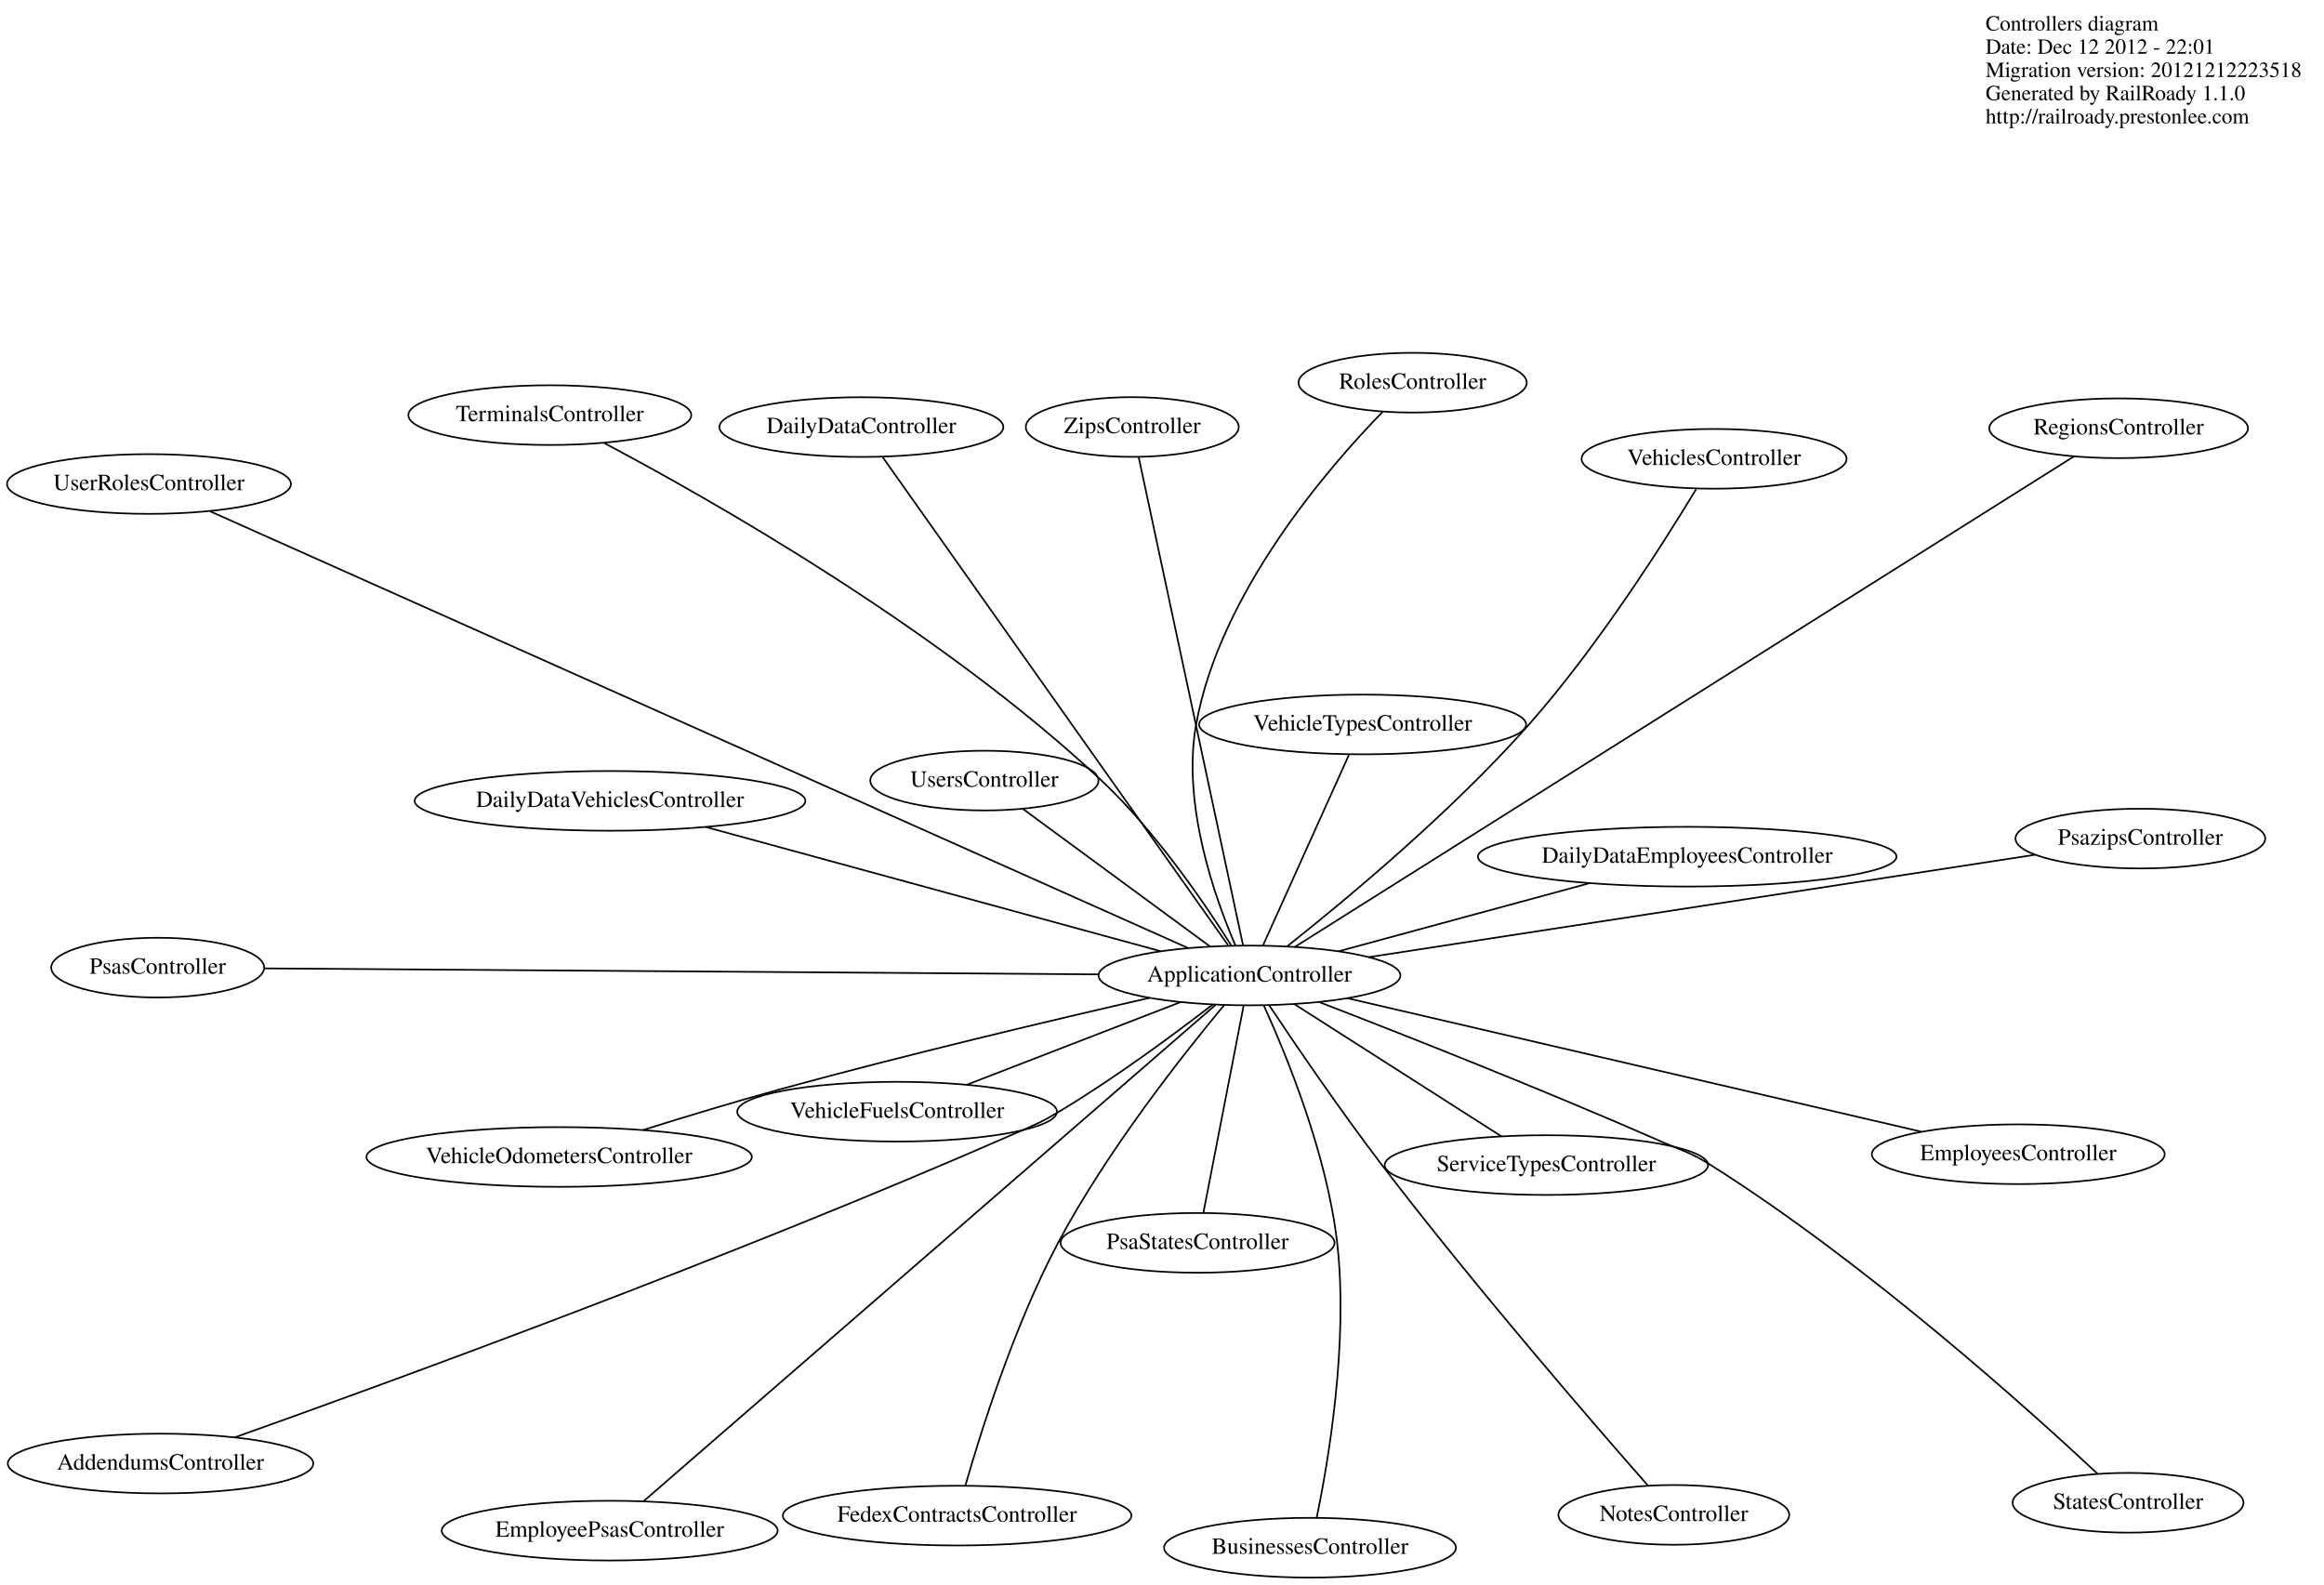
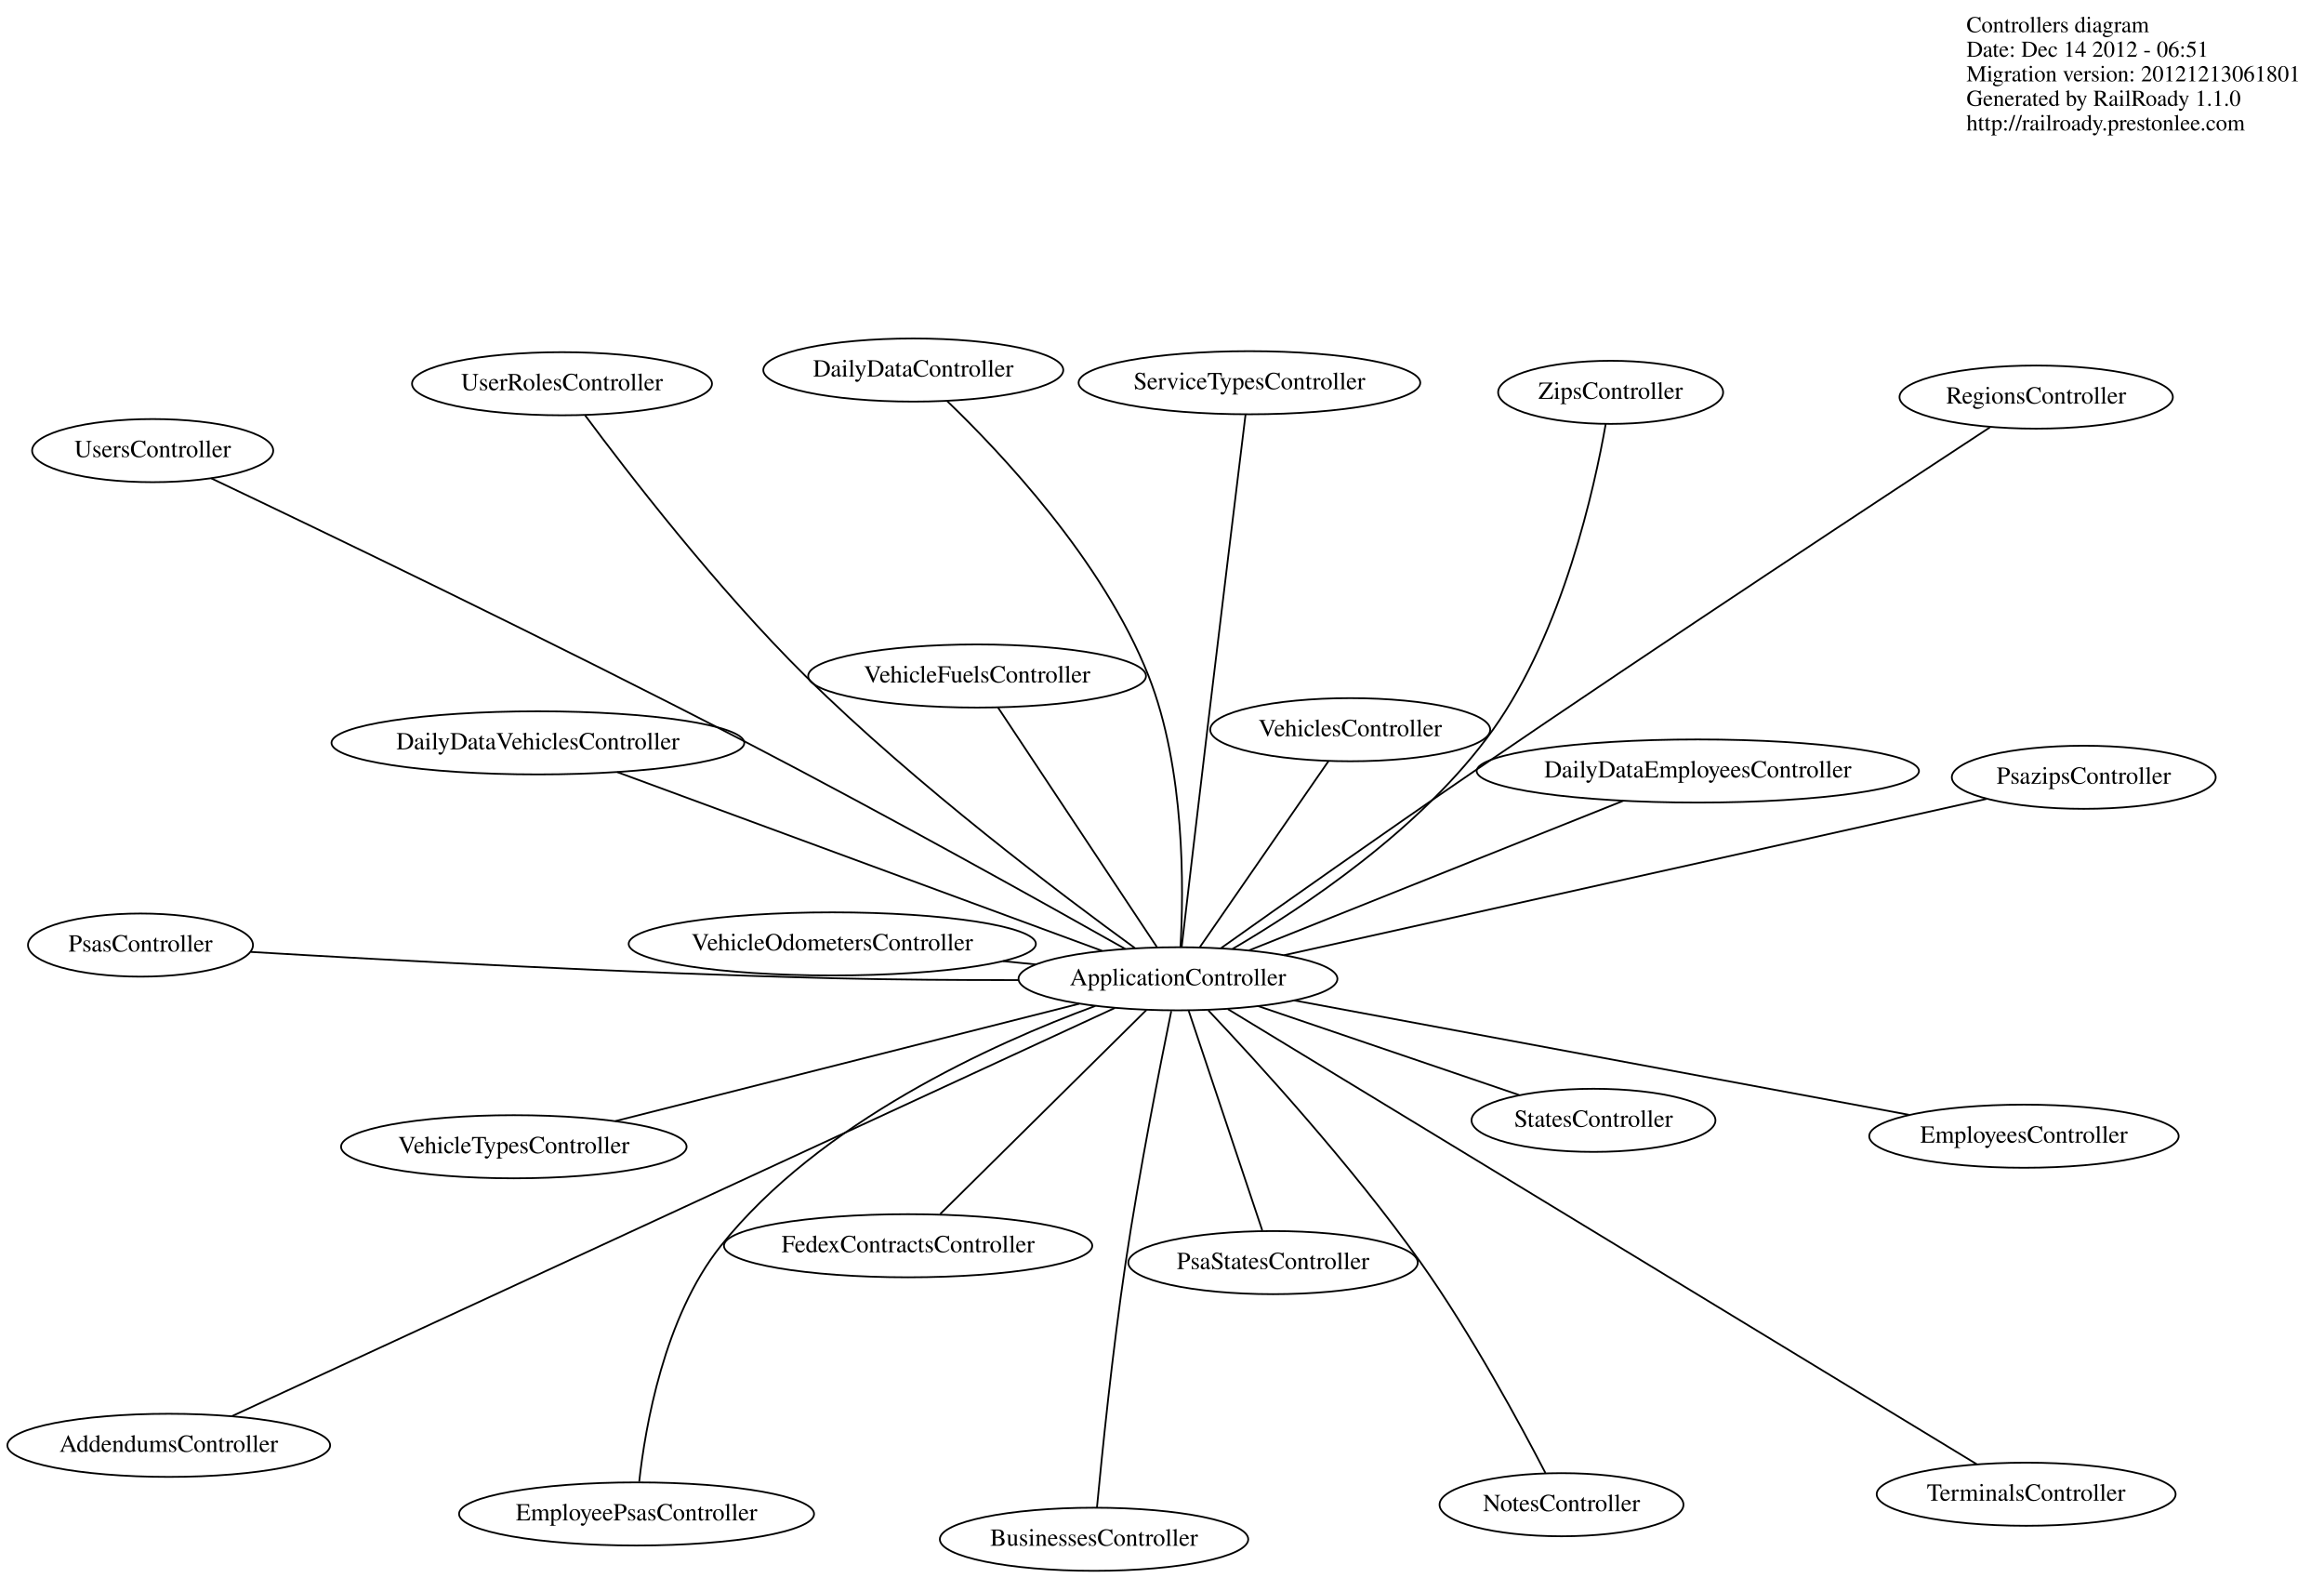
- <svg xmlns="http://www.w3.org/2000/svg" width="1401pt" height="955pt" viewBox="0.00 0.00 1401.00 955.00">
-   <g id="graph0" class="graph" transform="scale(1 1) rotate(0) translate(4 951)">
-     <polygon fill="white" stroke="white" points="-4,5 -4,-951 1398,-951 1398,5 -4,5" />
+ <svg xmlns="http://www.w3.org/2000/svg" width="1326pt" height="900pt" viewBox="0.00 0.00 1326.00 900.00">
+   <g id="graph0" class="graph" transform="scale(1 1) rotate(0) translate(4 896)">
+     <polygon fill="white" stroke="white" points="-4,5 -4,-896 1323,-896 1323,5 -4,5" />
    <g id="node1" class="node">
-       <text text-anchor="start" x="1193" y="-932.6" font-family="Times,serif" font-size="13.00">Controllers diagram</text>
-       <text text-anchor="start" x="1193" y="-918.6" font-family="Times,serif" font-size="13.00">Date: Dec 12 2012 - 22:01</text>
-       <text text-anchor="start" x="1193" y="-904.6" font-family="Times,serif" font-size="13.00">Migration version: 20121212223518</text>
-       <text text-anchor="start" x="1193" y="-890.6" font-family="Times,serif" font-size="13.00">Generated by RailRoady 1.1.0</text>
-       <text text-anchor="start" x="1193" y="-876.6" font-family="Times,serif" font-size="13.00">http://railroady.prestonlee.com</text>
+       <text text-anchor="start" x="1118" y="-877.6" font-family="Times,serif" font-size="13.00">Controllers diagram</text>
+       <text text-anchor="start" x="1118" y="-863.6" font-family="Times,serif" font-size="13.00">Date: Dec 14 2012 - 06:51</text>
+       <text text-anchor="start" x="1118" y="-849.6" font-family="Times,serif" font-size="13.00">Migration version: 20121213061801</text>
+       <text text-anchor="start" x="1118" y="-835.6" font-family="Times,serif" font-size="13.00">Generated by RailRoady 1.1.0</text>
+       <text text-anchor="start" x="1118" y="-821.6" font-family="Times,serif" font-size="13.00">http://railroady.prestonlee.com</text>
    </g>
    <g id="node2" class="node">
-       <ellipse fill="none" stroke="black" cx="92.775" cy="-68.739" rx="92.084" ry="18" />
-       <text text-anchor="middle" x="92.775" y="-65.039" font-family="Times,serif" font-size="14.00">AddendumsController</text>
+       <ellipse fill="none" stroke="black" cx="92.292" cy="-71.578" rx="92.084" ry="18" />
+       <text text-anchor="middle" x="92.292" y="-67.878" font-family="Times,serif" font-size="14.00">AddendumsController</text>
    </g>
    <g id="node3" class="node">
-       <ellipse fill="none" stroke="black" cx="749.241" cy="-362.966" rx="90.984" ry="18" />
-       <text text-anchor="middle" x="749.241" y="-359.266" font-family="Times,serif" font-size="14.00">ApplicationController</text>
+       <ellipse fill="none" stroke="black" cx="668.109" cy="-337.697" rx="90.984" ry="18" />
+       <text text-anchor="middle" x="668.109" y="-333.997" font-family="Times,serif" font-size="14.00">ApplicationController</text>
    </g>
    <g id="edge1" class="edge">
-       <path fill="none" stroke="black" d="M727.144,-345.502C704.584,-328.076 668.206,-301.071 634.611,-280.97 622.614,-273.791 619.194,-272.687 606.389,-267.076 435.886,-192.362 227.558,-116.541 137.63,-84.536" />
+       <path fill="none" stroke="black" d="M632.089,-321.05C528.68,-273.259 231.69,-136.002 128.298,-88.219" />
    </g>
    <g id="node4" class="node">
-       <ellipse fill="none" stroke="black" cx="785.715" cy="-18" rx="87.985" ry="18" />
-       <text text-anchor="middle" x="785.715" y="-14.3" font-family="Times,serif" font-size="14.00">BusinessesController</text>
+       <ellipse fill="none" stroke="black" cx="620.226" cy="-18" rx="87.985" ry="18" />
+       <text text-anchor="middle" x="620.226" y="-14.3" font-family="Times,serif" font-size="14.00">BusinessesController</text>
    </g>
    <g id="edge2" class="edge">
-       <path fill="none" stroke="black" d="M757.966,-344.675C771.316,-315.363 795.917,-255.685 802.082,-201.882 809.034,-141.223 796.576,-69.018 789.746,-36.04" />
+       <path fill="none" stroke="black" d="M664.289,-319.293C658.159,-289.303 646.026,-227.977 638.22,-175.623 630.705,-125.226 624.654,-65.353 621.876,-36.018" />
    </g>
    <g id="node5" class="node">
-       <ellipse fill="none" stroke="black" cx="515.278" cy="-693.538" rx="85.585" ry="18" />
-       <text text-anchor="middle" x="515.278" y="-689.838" font-family="Times,serif" font-size="14.00">DailyDataController</text>
+       <ellipse fill="none" stroke="black" cx="517.095" cy="-684.926" rx="85.585" ry="18" />
+       <text text-anchor="middle" x="517.095" y="-681.226" font-family="Times,serif" font-size="14.00">DailyDataController</text>
    </g>
    <g id="edge3" class="edge">
-       <path fill="none" stroke="black" d="M736.329,-381.21C695.424,-439.006 569,-617.634 528.15,-675.351" />
+       <path fill="none" stroke="black" d="M669.545,-355.871C671.417,-388.228 672.29,-457.41 651.287,-510.543 625.306,-576.267 566.796,-638.067 536.34,-667.292" />
    </g>
    <g id="node6" class="node">
-       <ellipse fill="none" stroke="black" cx="1013.11" cy="-434.566" rx="126.178" ry="18" />
-       <text text-anchor="middle" x="1013.11" y="-430.866" font-family="Times,serif" font-size="14.00">DailyDataEmployeesController</text>
+       <ellipse fill="none" stroke="black" cx="964.716" cy="-456.218" rx="126.178" ry="18" />
+       <text text-anchor="middle" x="964.716" y="-452.518" font-family="Times,serif" font-size="14.00">DailyDataEmployeesController</text>
    </g>
    <g id="edge4" class="edge">
-       <path fill="none" stroke="black" d="M802.957,-377.542C846.807,-389.44 908.698,-406.234 953.958,-418.515" />
+       <path fill="none" stroke="black" d="M708.729,-353.928C764.736,-376.308 865.197,-416.451 922.191,-439.225" />
    </g>
    <g id="node7" class="node">
-       <ellipse fill="none" stroke="black" cx="363.748" cy="-468.207" rx="117.779" ry="18" />
-       <text text-anchor="middle" x="363.748" y="-464.507" font-family="Times,serif" font-size="14.00">DailyDataVehiclesController</text>
+       <ellipse fill="none" stroke="black" cx="302.908" cy="-472.271" rx="117.779" ry="18" />
+       <text text-anchor="middle" x="302.908" y="-468.571" font-family="Times,serif" font-size="14.00">DailyDataVehiclesController</text>
    </g>
    <g id="edge5" class="edge">
-       <path fill="none" stroke="black" d="M695.64,-377.599C623.439,-397.311 495.46,-432.25 421.291,-452.498" />
+       <path fill="none" stroke="black" d="M624.782,-353.663C555.157,-379.319 419.021,-429.484 348.18,-455.588" />
    </g>
    <g id="node8" class="node">
-       <ellipse fill="none" stroke="black" cx="363.541" cy="-28.29" rx="101.282" ry="18" />
-       <text text-anchor="middle" x="363.541" y="-24.59" font-family="Times,serif" font-size="14.00">EmployeePsasController</text>
+       <ellipse fill="none" stroke="black" cx="359.203" cy="-32.449" rx="101.282" ry="18" />
+       <text text-anchor="middle" x="359.203" y="-28.749" font-family="Times,serif" font-size="14.00">EmployeePsasController</text>
    </g>
    <g id="edge6" class="edge">
-       <path fill="none" stroke="black" d="M728.776,-345.209C661.964,-287.235 450.697,-103.917 383.956,-46.005" />
+       <path fill="none" stroke="black" d="M620.963,-322.215C562.495,-300.651 463.668,-256.06 407.25,-185.334 374.806,-144.661 364.123,-81.832 360.722,-50.917" />
    </g>
    <g id="node9" class="node">
-       <ellipse fill="none" stroke="black" cx="1212.69" cy="-255.194" rx="88.284" ry="18" />
-       <text text-anchor="middle" x="1212.69" y="-251.494" font-family="Times,serif" font-size="14.00">EmployeesController</text>
+       <ellipse fill="none" stroke="black" cx="1150.8" cy="-247.913" rx="88.284" ry="18" />
+       <text text-anchor="middle" x="1150.8" y="-244.213" font-family="Times,serif" font-size="14.00">EmployeesController</text>
    </g>
    <g id="edge7" class="edge">
-       <path fill="none" stroke="black" d="M808.408,-349.207C897.599,-328.466 1065.47,-289.428 1154.24,-268.786" />
+       <path fill="none" stroke="black" d="M734.466,-325.354C826.848,-308.171 993.202,-277.228 1085.19,-260.118" />
    </g>
    <g id="node10" class="node">
-       <ellipse fill="none" stroke="black" cx="573.003" cy="-37.346" rx="105.082" ry="18" />
-       <text text-anchor="middle" x="573.003" y="-33.646" font-family="Times,serif" font-size="14.00">FedexContractsController</text>
+       <ellipse fill="none" stroke="black" cx="514.14" cy="-185.427" rx="105.082" ry="18" />
+       <text text-anchor="middle" x="514.14" y="-181.727" font-family="Times,serif" font-size="14.00">FedexContractsController</text>
    </g>
    <g id="edge8" class="edge">
-       <path fill="none" stroke="black" d="M734.03,-345.149C710.14,-316.481 663.495,-257.643 633.799,-201.67 607.069,-151.287 586.881,-86.557 577.991,-55.524" />
+       <path fill="none" stroke="black" d="M650.146,-319.931C620.636,-290.748 562.211,-232.967 532.466,-203.551" />
    </g>
    <g id="node11" class="node">
-       <ellipse fill="none" stroke="black" cx="1005.05" cy="-37.784" rx="69.588" ry="18" />
-       <text text-anchor="middle" x="1005.05" y="-34.084" font-family="Times,serif" font-size="14.00">NotesController</text>
+       <ellipse fill="none" stroke="black" cx="886.948" cy="-37.72" rx="69.588" ry="18" />
+       <text text-anchor="middle" x="886.948" y="-34.02" font-family="Times,serif" font-size="14.00">NotesController</text>
    </g>
    <g id="edge9" class="edge">
-       <path fill="none" stroke="black" d="M761.23,-344.804C776.468,-321.962 803.835,-281.726 829.127,-248.636 885.582,-174.774 958.107,-91.096 989.464,-55.412" />
+       <path fill="none" stroke="black" d="M685.451,-319.674C712.865,-290.712 767.137,-231.429 806.498,-175.991 835.599,-135.002 863.766,-82.854 877.772,-55.816" />
    </g>
    <g id="node12" class="node">
-       <ellipse fill="none" stroke="black" cx="717.941" cy="-201.776" rx="82.585" ry="18" />
-       <text text-anchor="middle" x="717.941" y="-198.076" font-family="Times,serif" font-size="14.00">PsaStatesController</text>
+       <ellipse fill="none" stroke="black" cx="722.359" cy="-175.807" rx="82.585" ry="18" />
+       <text text-anchor="middle" x="722.359" y="-172.107" font-family="Times,serif" font-size="14.00">PsaStatesController</text>
    </g>
    <g id="edge10" class="edge">
-       <path fill="none" stroke="black" d="M745.711,-344.789C739.7,-313.831 727.541,-251.215 721.506,-220.134" />
+       <path fill="none" stroke="black" d="M674.227,-319.441C684.646,-288.348 705.72,-225.46 716.18,-194.245" />
    </g>
    <g id="node13" class="node">
-       <ellipse fill="none" stroke="black" cx="91.067" cy="-367.692" rx="64.189" ry="18" />
-       <text text-anchor="middle" x="91.067" y="-363.992" font-family="Times,serif" font-size="14.00">PsasController</text>
+       <ellipse fill="none" stroke="black" cx="76.156" cy="-356.927" rx="64.189" ry="18" />
+       <text text-anchor="middle" x="76.156" y="-353.227" font-family="Times,serif" font-size="14.00">PsasController</text>
    </g>
    <g id="edge11" class="edge">
-       <path fill="none" stroke="black" d="M658.07,-363.621C523.074,-364.59 273.328,-366.383 155.629,-367.228" />
+       <path fill="none" stroke="black" d="M577.19,-336.962C544.008,-336.925 506.186,-337.151 471.769,-338.001 354.223,-340.902 217.196,-348.372 139.16,-353.012" />
    </g>
    <g id="node14" class="node">
-       <ellipse fill="none" stroke="black" cx="1286.29" cy="-445.477" rx="75.287" ry="18" />
-       <text text-anchor="middle" x="1286.29" y="-441.777" font-family="Times,serif" font-size="14.00">PsazipsController</text>
+       <ellipse fill="none" stroke="black" cx="1184.93" cy="-452.636" rx="75.287" ry="18" />
+       <text text-anchor="middle" x="1184.93" y="-448.936" font-family="Times,serif" font-size="14.00">PsazipsController</text>
    </g>
    <g id="edge12" class="edge">
-       <path fill="none" stroke="black" d="M821.113,-374.008C926.725,-390.234 1122.18,-420.263 1222.79,-435.721" />
+       <path fill="none" stroke="black" d="M728.66,-351.163C829.816,-373.66 1031.69,-418.556 1129.4,-440.286" />
    </g>
    <g id="node15" class="node">
-       <ellipse fill="none" stroke="black" cx="1273.19" cy="-692.827" rx="77.986" ry="18" />
-       <text text-anchor="middle" x="1273.19" y="-689.127" font-family="Times,serif" font-size="14.00">RegionsController</text>
+       <ellipse fill="none" stroke="black" cx="1157.78" cy="-669.499" rx="77.986" ry="18" />
+       <text text-anchor="middle" x="1157.78" y="-665.799" font-family="Times,serif" font-size="14.00">RegionsController</text>
    </g>
    <g id="edge13" class="edge">
-       <path fill="none" stroke="black" d="M776.673,-380.236C867.318,-437.304 1156.56,-619.399 1246.34,-675.925" />
+       <path fill="none" stroke="black" d="M692.599,-355.13C725.347,-378.378 785.283,-420.706 837.032,-456.046 945.574,-530.169 1076.46,-616.263 1131.44,-652.279" />
    </g>
    <g id="node16" class="node">
-       <ellipse fill="none" stroke="black" cx="847.587" cy="-720.309" rx="68.788" ry="18" />
-       <text text-anchor="middle" x="847.587" y="-716.609" font-family="Times,serif" font-size="14.00">RolesController</text>
+       <ellipse fill="none" stroke="black" cx="708.885" cy="-677.693" rx="97.483" ry="18" />
+       <text text-anchor="middle" x="708.885" y="-673.993" font-family="Times,serif" font-size="14.00">ServiceTypesController</text>
    </g>
    <g id="edge14" class="edge">
-       <path fill="none" stroke="black" d="M740.767,-381.046C728.557,-409.334 708.384,-465.827 717.051,-514.173 731.364,-594.019 797.308,-669.756 829.629,-702.852" />
+       <path fill="none" stroke="black" d="M670.255,-356.076C673.421,-383.14 679.539,-435.305 684.845,-479.66 692.786,-546.028 702.417,-624.882 706.677,-659.674" />
    </g>
    <g id="node17" class="node">
-       <ellipse fill="none" stroke="black" cx="928.219" cy="-248.653" rx="97.483" ry="18" />
-       <text text-anchor="middle" x="928.219" y="-244.953" font-family="Times,serif" font-size="14.00">ServiceTypesController</text>
+       <ellipse fill="none" stroke="black" cx="905.199" cy="-256.963" rx="69.588" ry="18" />
+       <text text-anchor="middle" x="905.199" y="-253.263" font-family="Times,serif" font-size="14.00">StatesController</text>
    </g>
    <g id="edge15" class="edge">
-       <path fill="none" stroke="black" d="M776.424,-345.604C810.161,-324.056 867.354,-287.527 901.074,-265.99" />
+       <path fill="none" stroke="black" d="M713.823,-322.131C756.882,-307.468 820.874,-285.677 862.812,-271.397" />
    </g>
    <g id="node18" class="node">
-       <ellipse fill="none" stroke="black" cx="1278.89" cy="-45.085" rx="69.588" ry="18" />
-       <text text-anchor="middle" x="1278.89" y="-41.385" font-family="Times,serif" font-size="14.00">StatesController</text>
+       <ellipse fill="none" stroke="black" cx="1152.06" cy="-43.697" rx="85.285" ry="18" />
+       <text text-anchor="middle" x="1152.06" y="-39.997" font-family="Times,serif" font-size="14.00">TerminalsController</text>
    </g>
    <g id="edge16" class="edge">
-       <path fill="none" stroke="black" d="M791.419,-346.858C841.203,-327.636 926.32,-294.118 998.225,-262.525 1011.33,-256.765 1015.2,-256.306 1027.31,-248.67 1121.42,-189.347 1220.45,-100.004 1260.49,-62.565" />
+       <path fill="none" stroke="black" d="M696.576,-320.403C782.483,-268.214 1038.47,-112.7 1123.93,-60.784" />
    </g>
    <g id="node19" class="node">
-       <ellipse fill="none" stroke="black" cx="327.447" cy="-700.749" rx="85.285" ry="18" />
-       <text text-anchor="middle" x="327.447" y="-697.049" font-family="Times,serif" font-size="14.00">TerminalsController</text>
+       <ellipse fill="none" stroke="black" cx="316.664" cy="-677.119" rx="85.585" ry="18" />
+       <text text-anchor="middle" x="316.664" y="-673.419" font-family="Times,serif" font-size="14.00">UserRolesController</text>
    </g>
    <g id="edge17" class="edge">
-       <path fill="none" stroke="black" d="M738.168,-381.202C722.712,-405.698 692.836,-449.713 659.913,-480.575 562.43,-571.951 422.968,-650.69 360.23,-683.911" />
+       <path fill="none" stroke="black" d="M643.585,-355.18C602.669,-384.87 518.754,-448.002 455.709,-510.267 405.003,-560.346 353.38,-627.424 329.831,-659.105" />
    </g>
    <g id="node20" class="node">
-       <ellipse fill="none" stroke="black" cx="85.792" cy="-659.228" rx="85.585" ry="18" />
-       <text text-anchor="middle" x="85.792" y="-655.528" font-family="Times,serif" font-size="14.00">UserRolesController</text>
+       <ellipse fill="none" stroke="black" cx="83.107" cy="-638.97" rx="68.788" ry="18" />
+       <text text-anchor="middle" x="83.107" y="-635.27" font-family="Times,serif" font-size="14.00">UsersController</text>
    </g>
    <g id="edge18" class="edge">
-       <path fill="none" stroke="black" d="M712.149,-379.529C595.763,-431.502 238.648,-590.971 122.622,-642.782" />
+       <path fill="none" stroke="black" d="M638.048,-354.723C591.929,-380.716 500.789,-431.579 422.145,-472.407 311.266,-529.971 177.665,-594.097 116.558,-623.143" />
    </g>
    <g id="node21" class="node">
-       <ellipse fill="none" stroke="black" cx="589.42" cy="-480.443" rx="68.788" ry="18" />
-       <text text-anchor="middle" x="589.42" y="-476.743" font-family="Times,serif" font-size="14.00">UsersController</text>
+       <ellipse fill="none" stroke="black" cx="553.498" cy="-510.405" rx="96.383" ry="18" />
+       <text text-anchor="middle" x="553.498" y="-506.705" font-family="Times,serif" font-size="14.00">VehicleFuelsController</text>
    </g>
    <g id="edge19" class="edge">
-       <path fill="none" stroke="black" d="M725.314,-380.554C694.924,-402.893 642.823,-441.189 612.73,-463.31" />
+       <path fill="none" stroke="black" d="M656.06,-355.853C633.991,-389.11 587.334,-459.417 565.385,-492.492" />
    </g>
    <g id="node22" class="node">
-       <ellipse fill="none" stroke="black" cx="536.821" cy="-280.851" rx="96.383" ry="18" />
-       <text text-anchor="middle" x="536.821" y="-277.151" font-family="Times,serif" font-size="14.00">VehicleFuelsController</text>
+       <ellipse fill="none" stroke="black" cx="470.873" cy="-357.6" rx="116.18" ry="18" />
+       <text text-anchor="middle" x="470.873" y="-353.9" font-family="Times,serif" font-size="14.00">VehicleOdometersController</text>
    </g>
    <g id="edge20" class="edge">
-       <path fill="none" stroke="black" d="M707.78,-346.939C670.593,-332.563 616.28,-311.567 578.904,-297.119" />
+       <path fill="none" stroke="black" d="M587.032,-345.878C580.869,-346.5 574.612,-347.132 568.361,-347.763" />
    </g>
    <g id="node23" class="node">
-       <ellipse fill="none" stroke="black" cx="333.065" cy="-253.54" rx="116.18" ry="18" />
-       <text text-anchor="middle" x="333.065" y="-249.84" font-family="Times,serif" font-size="14.00">VehicleOdometersController</text>
+       <ellipse fill="none" stroke="black" cx="289.176" cy="-241.897" rx="98.583" ry="18" />
+       <text text-anchor="middle" x="289.176" y="-238.197" font-family="Times,serif" font-size="14.00">VehicleTypesController</text>
    </g>
    <g id="edge21" class="edge">
-       <path fill="none" stroke="black" d="M689.016,-349.461C631.741,-336.361 543.285,-315.459 467.254,-294.626 439.409,-286.996 408.59,-277.626 383.517,-269.763" />
+       <path fill="none" stroke="black" d="M611.788,-323.458C540.66,-305.476 418.908,-274.695 347.051,-256.529" />
    </g>
    <g id="node24" class="node">
-       <ellipse fill="none" stroke="black" cx="817.441" cy="-514.273" rx="98.583" ry="18" />
-       <text text-anchor="middle" x="817.441" y="-510.573" font-family="Times,serif" font-size="14.00">VehicleTypesController</text>
+       <ellipse fill="none" stroke="black" cx="766.387" cy="-479.779" rx="79.886" ry="18" />
+       <text text-anchor="middle" x="766.387" y="-476.079" font-family="Times,serif" font-size="14.00">VehiclesController</text>
    </g>
    <g id="edge22" class="edge">
-       <path fill="none" stroke="black" d="M757.332,-380.917C770.387,-409.881 795.964,-466.626 809.147,-495.874" />
+       <path fill="none" stroke="black" d="M680.556,-355.692C699.46,-383.022 735.197,-434.687 754.041,-461.93" />
    </g>
    <g id="node25" class="node">
-       <ellipse fill="none" stroke="black" cx="1029.31" cy="-674.402" rx="79.886" ry="18" />
-       <text text-anchor="middle" x="1029.31" y="-670.702" font-family="Times,serif" font-size="14.00">VehiclesController</text>
+       <ellipse fill="none" stroke="black" cx="914.975" cy="-672.21" rx="64.189" ry="18" />
+       <text text-anchor="middle" x="914.975" y="-668.51" font-family="Times,serif" font-size="14.00">ZipsController</text>
    </g>
    <g id="edge23" class="edge">
-       <path fill="none" stroke="black" d="M772.031,-380.599C805.925,-407.423 870.678,-461.018 917.831,-514.374 959.76,-561.819 999.919,-625.338 1018.52,-656.132" />
-     </g>
-     <g id="node26" class="node">
-       <ellipse fill="none" stroke="black" cx="678.564" cy="-693.585" rx="64.189" ry="18" />
-       <text text-anchor="middle" x="678.564" y="-689.885" font-family="Times,serif" font-size="14.00">ZipsController</text>
-     </g>
-     <g id="edge24" class="edge">
-       <path fill="none" stroke="black" d="M745.34,-381.213C732.983,-439.016 694.792,-617.669 682.452,-675.395" />
+       <path fill="none" stroke="black" d="M699.278,-354.753C739.13,-378.06 807.77,-423.477 847.928,-479.898 887.91,-536.071 905.884,-618.25 912.179,-654.225" />
    </g>
  </g>
</svg>
